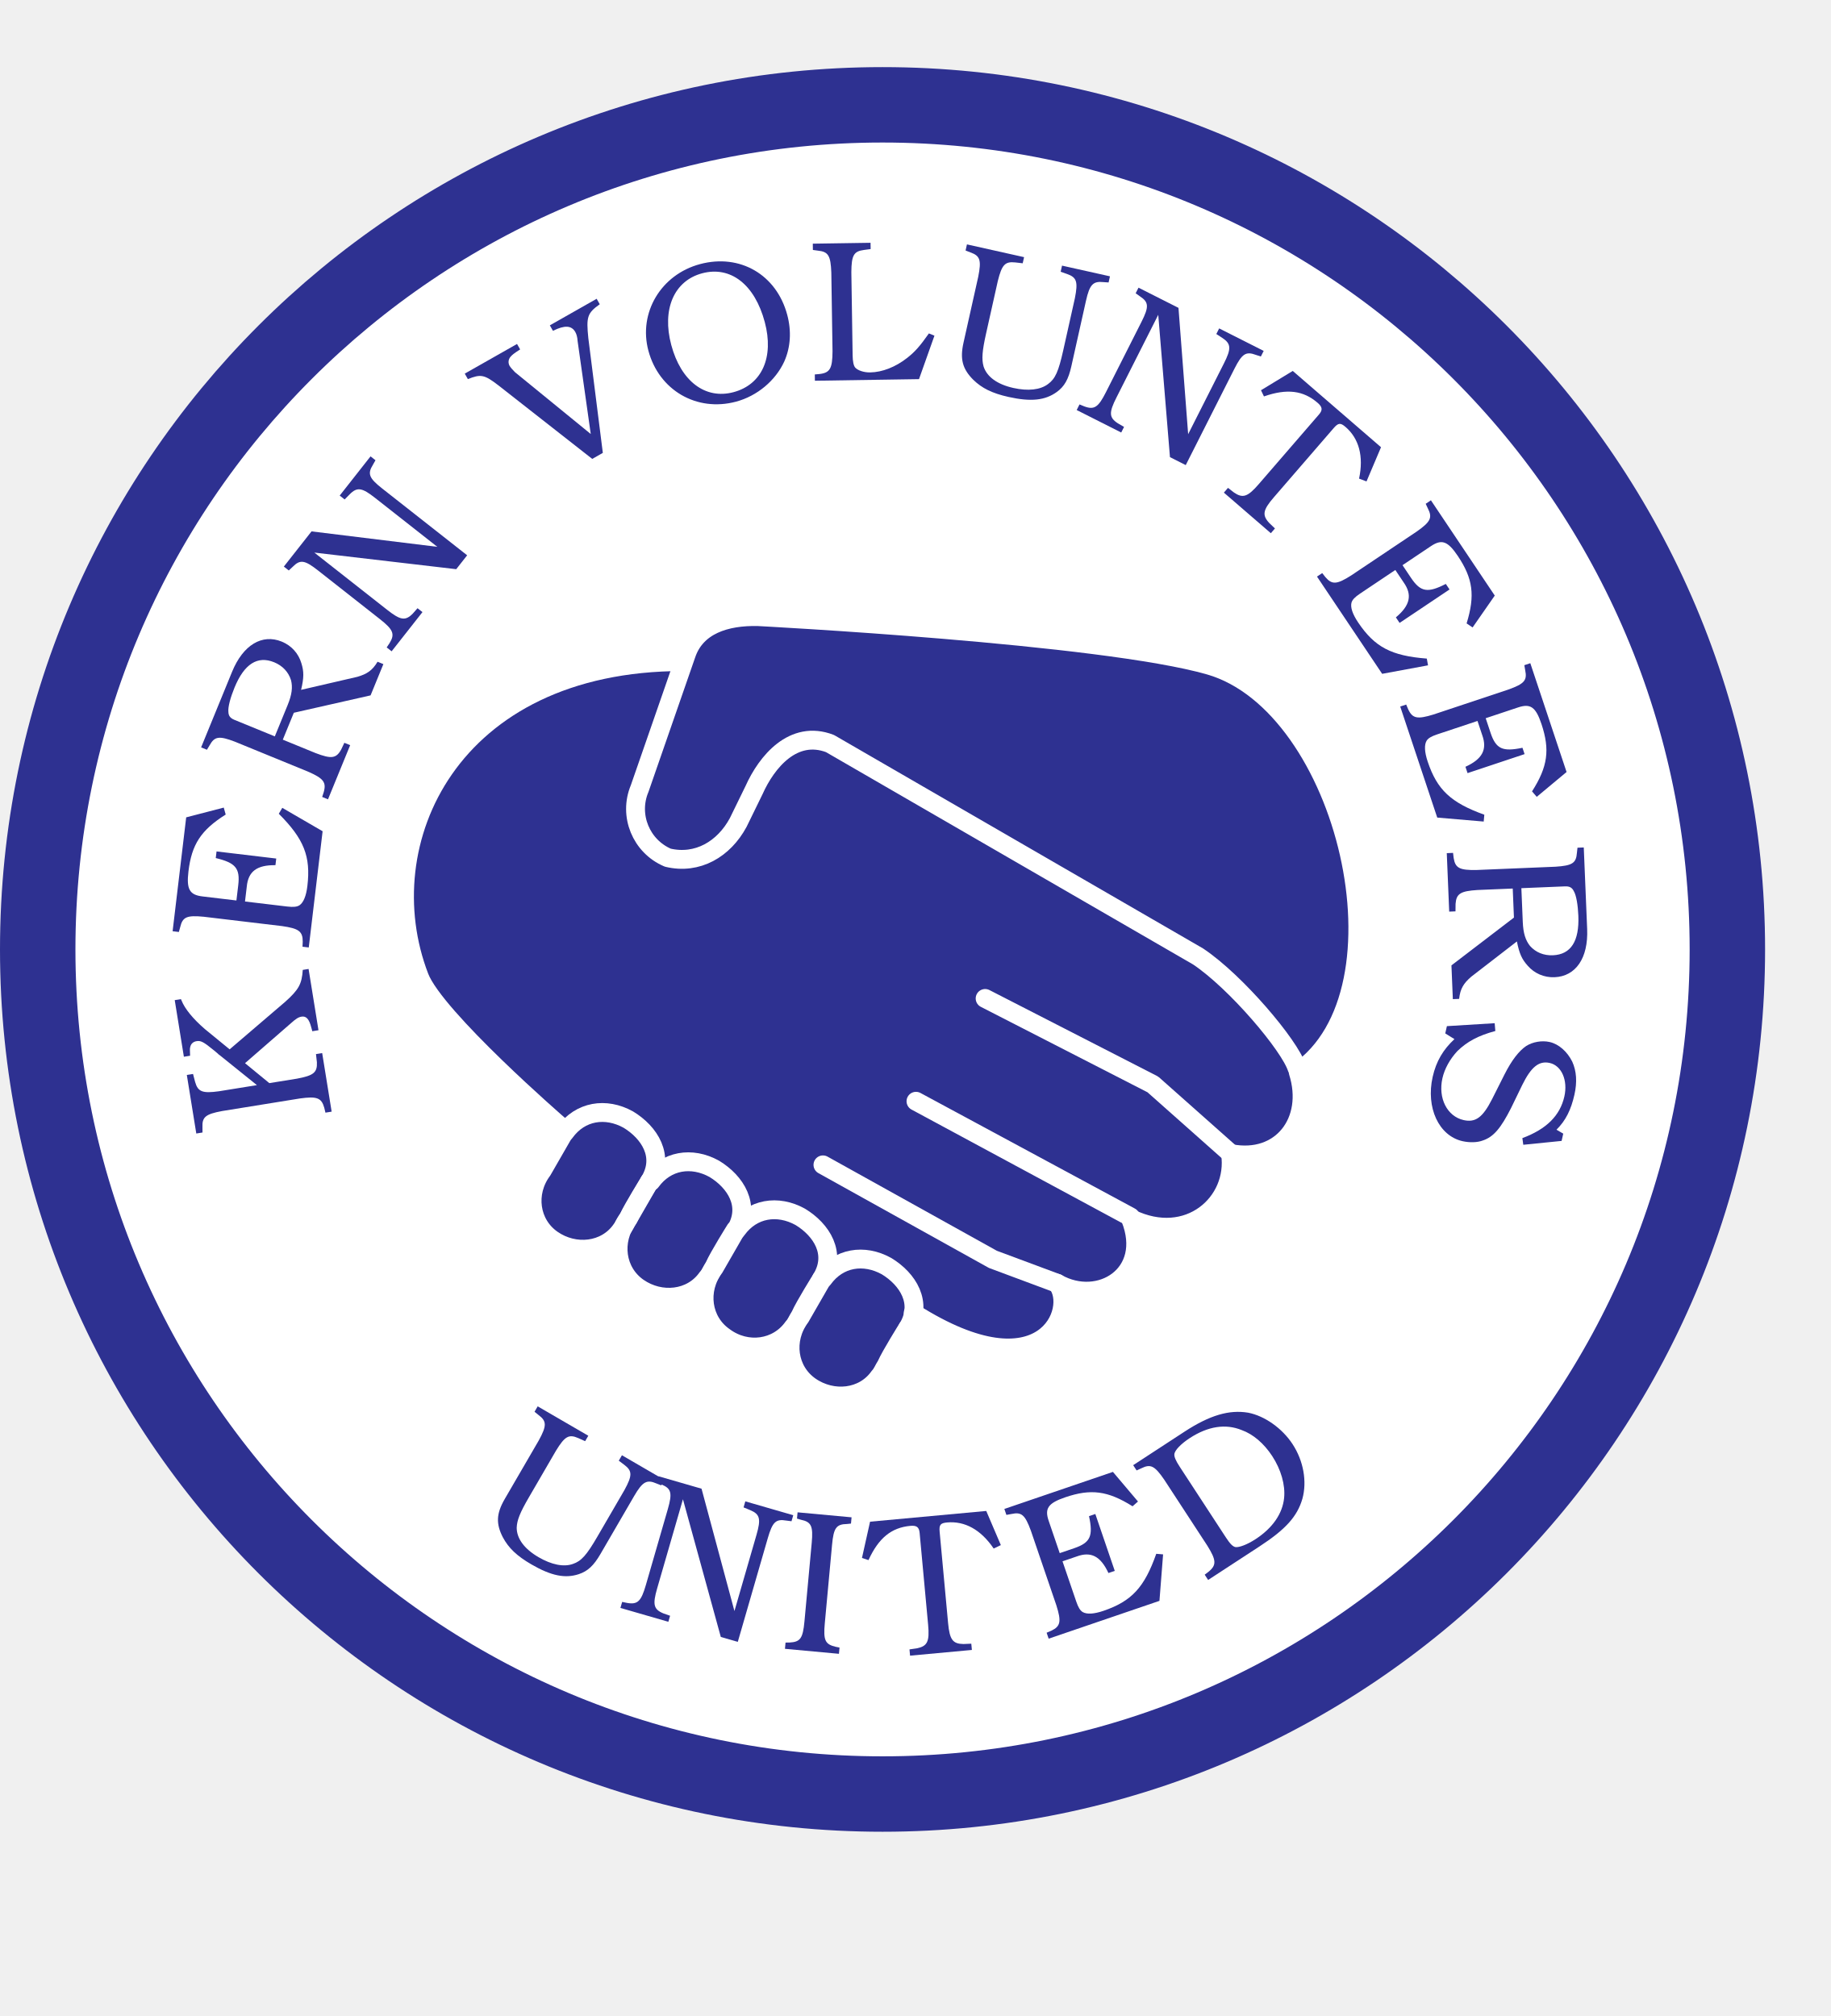
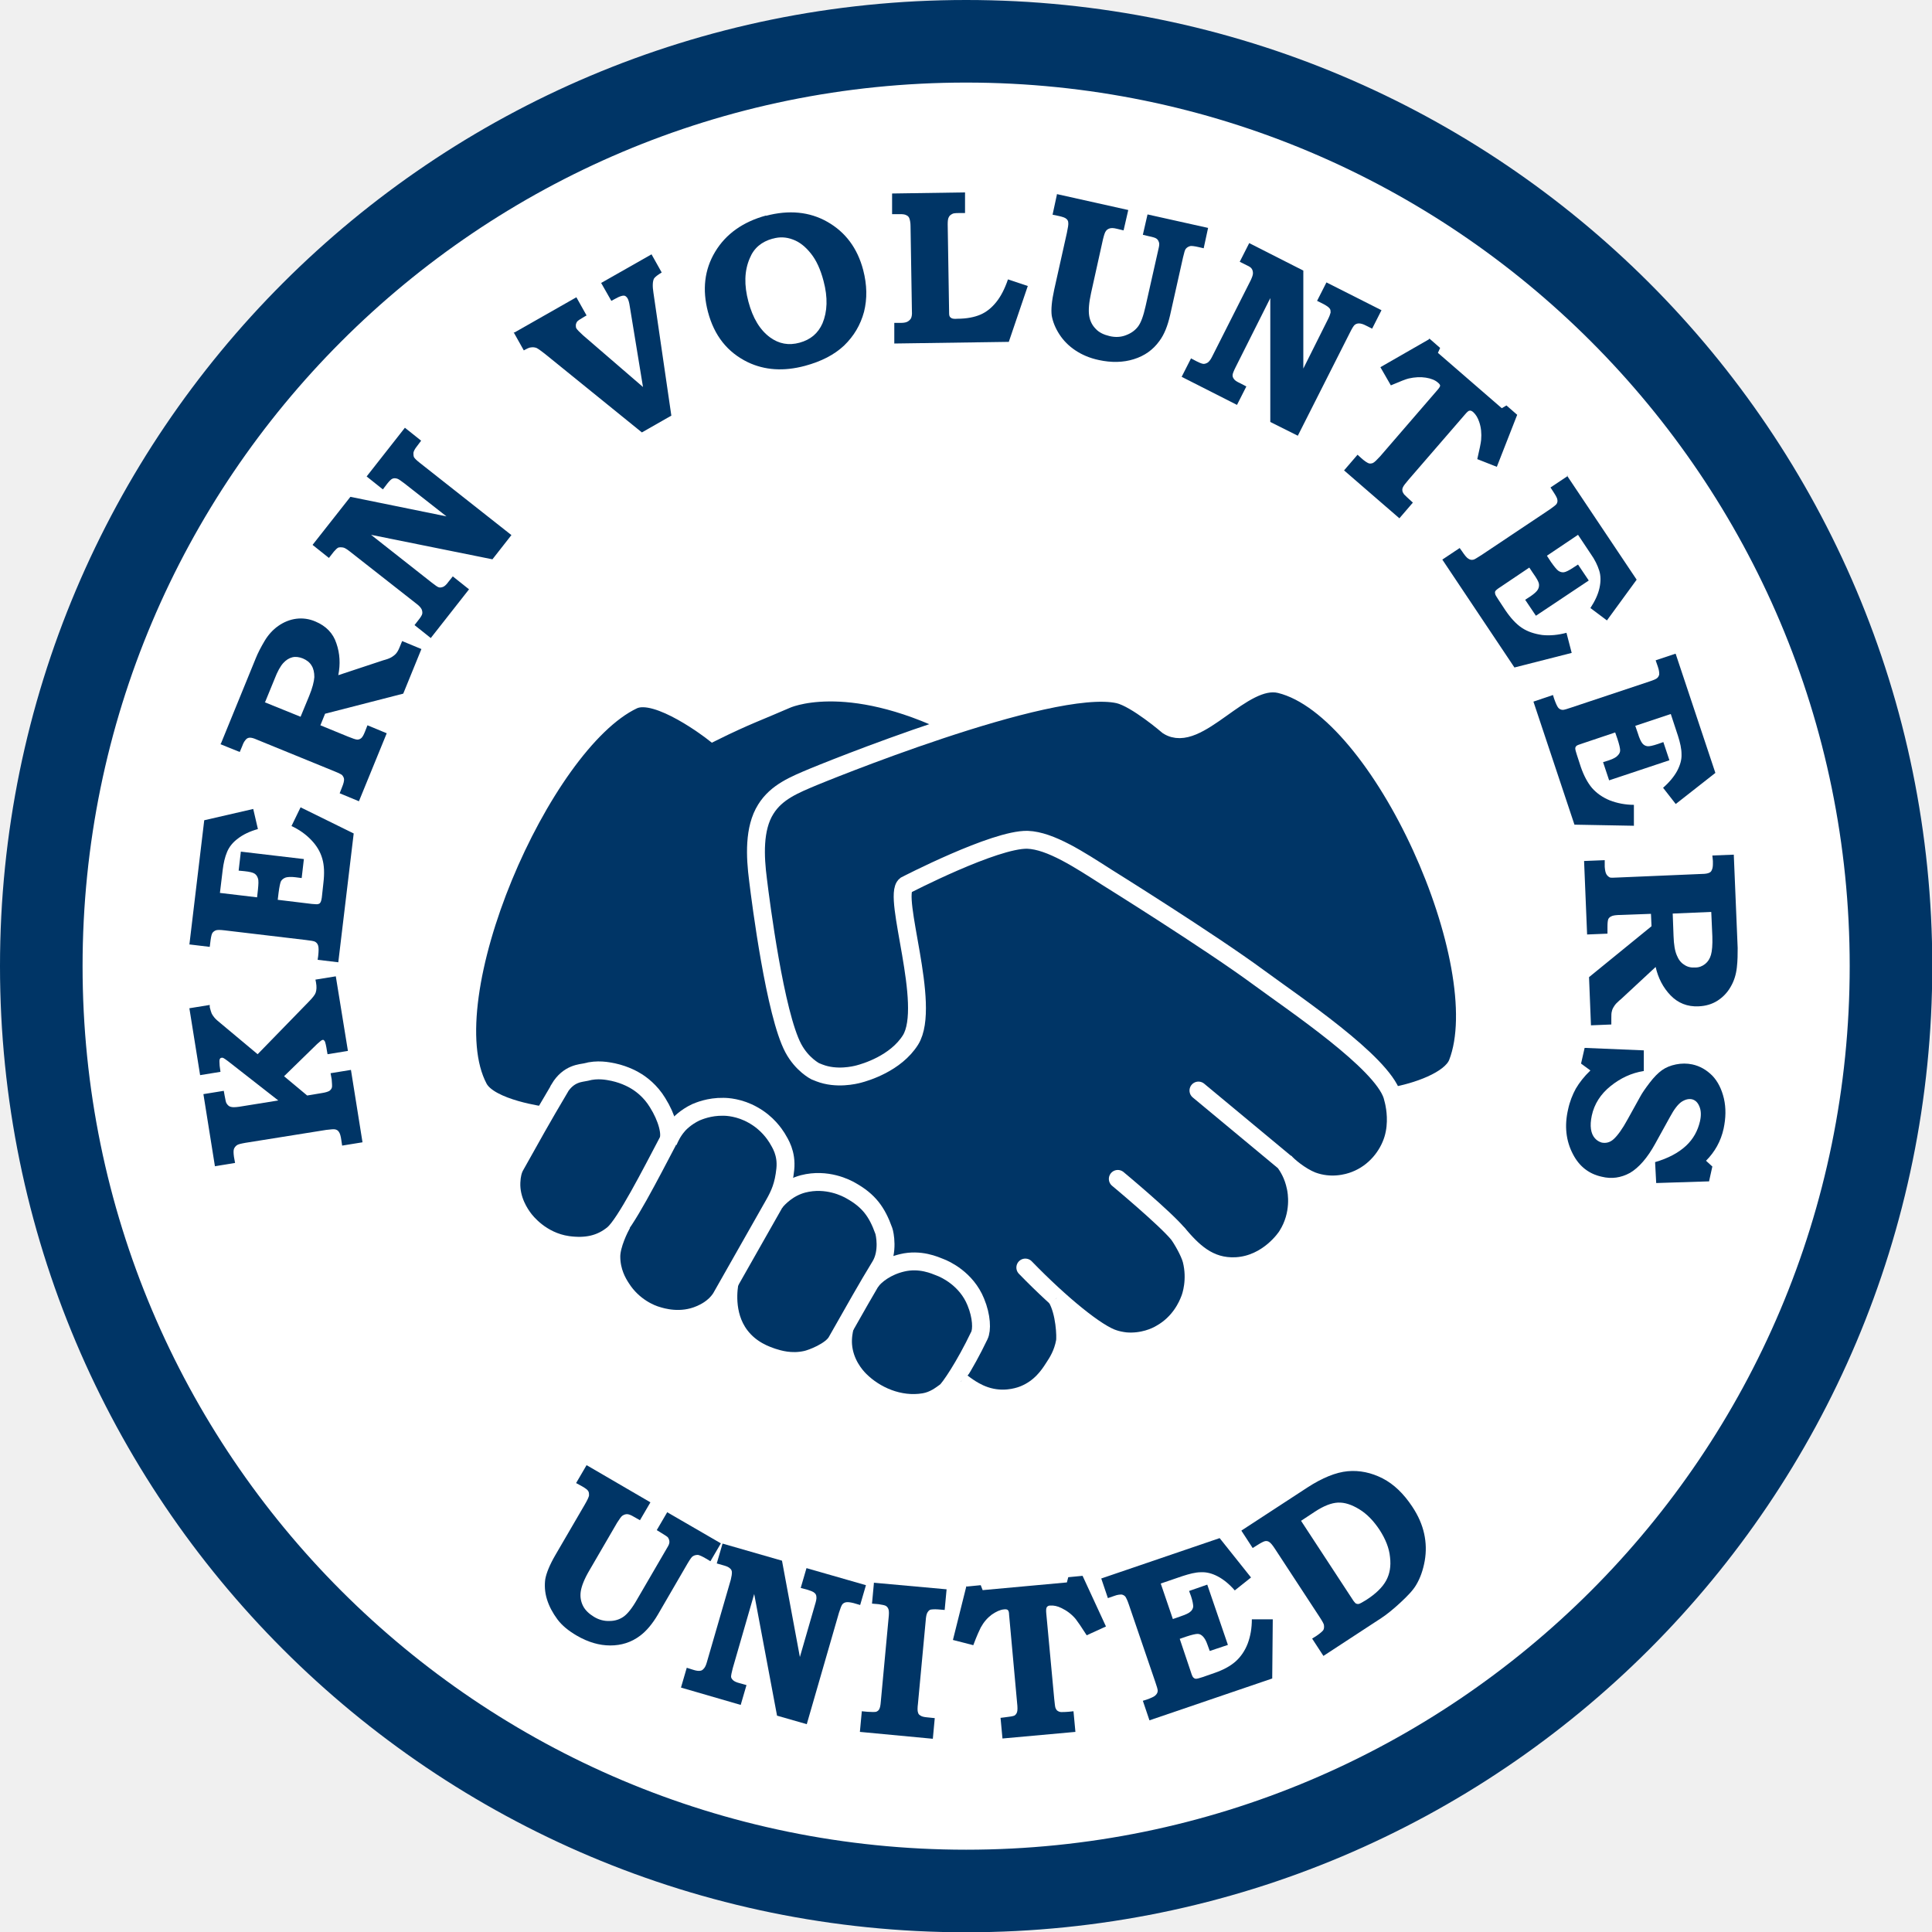
- <svg xmlns="http://www.w3.org/2000/svg" id="a" viewBox="0 0 72.82 80.2">
+ <svg xmlns="http://www.w3.org/2000/svg" id="a" viewBox="0 0 70.19 70.19">
  <defs>
-     <style>.b{fill:#fff;}.c,.d{fill:#2e3191;}.d{font-family:BookmanOldStyle-Bold, Bookman Old Style;font-size:8px;}.e,.f,.g{fill:none;}.f{stroke:#fff;stroke-linecap:round;stroke-linejoin:round;stroke-width:.75px;}.g{stroke:#2e3191;stroke-miterlimit:10;stroke-width:3px;}</style>
+     <style>.b{fill:#fff;}.c,.d,.e{fill:#003566;}.d,.e{stroke:#fff;stroke-width:.65px;}.d,.e,.f{stroke-miterlimit:10;}.e{stroke-linecap:round;}.g,.f{fill:none;}.f{stroke:#003566;stroke-width:3px;}</style>
  </defs>
-   <circle class="b" cx="35.1" cy="37.77" r="33.34" />
-   <circle class="e" cx="35.1" cy="37.87" r="20.2" />
-   <text class="d" transform="translate(18.47 60.56) rotate(30.15)">
-     <tspan x="0" y="0">U</tspan>
-   </text>
-   <text class="d" transform="translate(24.48 63.91) rotate(16.13)">
-     <tspan x="0" y="0">N</tspan>
-   </text>
-   <text class="d" transform="translate(30.97 65.57) rotate(5.28)">
-     <tspan x="0" y="0">I</tspan>
-   </text>
-   <text class="d" transform="translate(34.95 65.98) rotate(-5.28)">
-     <tspan x="0" y="0">T</tspan>
-   </text>
-   <text class="d" transform="translate(41.47 65.27) rotate(-18.85)">
-     <tspan x="0" y="0">E</tspan>
-   </text>
-   <text class="d" transform="translate(47.84 62.99) rotate(-33.14)">
-     <tspan x="0" y="0">D</tspan>
-   </text>
-   <text class="d" transform="translate(13.23 44.47) rotate(-99.18)">
-     <tspan x="0" y="0">K</tspan>
-   </text>
-   <text class="d" transform="translate(12.25 37.94) rotate(-83.2)">
-     <tspan x="0" y="0">E</tspan>
-   </text>
-   <text class="d" transform="translate(12.95 32.03) rotate(-67.73)">
-     <tspan x="0" y="0">R</tspan>
-   </text>
-   <text class="d" transform="translate(15.45 26.07) rotate(-51.82)">
-     <tspan x="0" y="0">N</tspan>
-   </text>
-   <text class="d" transform="translate(19.51 21.24) rotate(-39.81)">
-     <tspan x="0" y="0"> </tspan>
-   </text>
-   <text class="d" transform="translate(21.38 19.49) rotate(-29.58)">
-     <tspan x="0" y="0">V</tspan>
-   </text>
-   <text class="d" transform="translate(26.15 16.7) rotate(-14.96)">
-     <tspan x="0" y="0">O</tspan>
-   </text>
-   <text class="d" transform="translate(32.16 15.15) rotate(-.88)">
-     <tspan x="0" y="0">L</tspan>
-   </text>
-   <text class="d" transform="translate(37.07 15) rotate(12.59)">
-     <tspan x="0" y="0">U</tspan>
-   </text>
-   <text class="d" transform="translate(42.64 16.22) rotate(26.8)">
-     <tspan x="0" y="0">N</tspan>
-   </text>
-   <text class="d" transform="translate(47.73 18.78) rotate(40.84)">
-     <tspan x="0" y="0">T</tspan>
-   </text>
-   <text class="d" transform="translate(52.24 22.73) rotate(56.18)">
-     <tspan x="0" y="0">E</tspan>
-   </text>
-   <text class="d" transform="translate(55.61 27.87) rotate(71.57)">
-     <tspan x="0" y="0">E</tspan>
-   </text>
-   <text class="d" transform="translate(57.53 33.69) rotate(87.62)">
-     <tspan x="0" y="0">R</tspan>
-   </text>
-   <text class="d" transform="translate(57.71 40.09) rotate(102.68)">
-     <tspan x="0" y="0">S</tspan>
-   </text>
+   <circle class="b" cx="34.1" cy="34.59" r="33.34" />
+   <circle class="g" cx="35.1" cy="35.2" r="20.2" />
  <g>
-     <polygon class="c" points="26.76 26.4 24.23 26.59 21.4 27.53 19.36 28.7 17.63 30.51 16.42 32.59 16.12 35.53 16.42 38.29 18.12 40.96 23.59 46.13 37.17 52.74 39.74 53.72 41.81 53.15 42.27 51.23 43.89 51.34 45.1 50.17 45.21 48.62 46.8 48.7 48.04 48.1 49.02 46.17 49.29 45.95 51.32 45.19 51.74 43.19 51.51 33.49 26.76 26.4" />
-     <polyline class="c" points="24.12 44.32 25.45 44.76 25.98 46.07 26.31 46.5 27.49 46.27 29.02 46.85 29.63 48.46 31.31 48.16 32.39 48.86 33.07 50.22 34.58 50.07 36.14 51.18 36.39 52.41 34.68 55.2 33.25 55.58 32.04 55.03 31.26 53.29 30.28 53.54 28.55 53.22 27.92 51.2 26.89 51.66 25.58 51.43 24.57 50.32 24.5 49.24 23.34 49.79 22.06 49.47 21.1 48.26 21.15 47.08 22.81 44.56" />
-     <polygon class="c" points="53.68 34.05 52.44 30.4 50.28 27.61 48.11 26.47 40.9 25.39 30.83 24.46 28.87 24.61 27.59 25.34 25.7 30.5 25.2 32.08 25.95 33.67 27.04 34.17 28.34 33.8 29.27 33.09 29.85 31.86 31.19 29.75 32.37 29.32 37.65 32.13 43.31 35.48 47.99 38.12 50.43 40.64 51.71 42.65 52.29 42.1 52.95 41.42 53.63 39.38 54.1 37.09 53.68 34.05" />
-     <g>
-       <path class="f" d="M22.24,44.77s-4.94-4.28-5.56-5.9c-2.06-5.35,1.2-12.55,10.48-12.55" />
-       <line class="f" x1="36.43" y1="43.81" x2="44.96" y2="48.41" />
-       <polyline class="f" points="32.73 46.34 39.49 50.1 42.04 51.05" />
-       <polyline class="f" points="48.88 45.83 45.85 43.14 39.18 39.72" />
-       <path class="f" d="M36.32,52.23c5.22,3.31,6.56-.17,5.72-1.18,1.68,.95,3.81-.34,2.92-2.58,2.3,1.12,4.26-.62,3.98-2.58,2.02,.39,3.31-1.29,2.69-3.25,4.65-3.2,1.93-14.6-3.52-16.17-4.27-1.23-17.96-1.94-17.96-1.94-1.28-.03-2.47,.34-2.86,1.51l-1.85,5.33c-.45,1.07,.06,2.3,1.12,2.75,1.18,.28,2.23-.34,2.8-1.4l.63-1.29c.5-1.12,1.56-2.41,3.02-1.85l14.64,8.47c1.51,1.01,3.64,3.53,3.93,4.43" />
-       <g>
-         <path class="f" d="M32.67,50.94l-.84,1.46c-.67,.9-.5,2.13,.39,2.75s2.13,.5,2.75-.39c.11-.11,.17-.28,.28-.45,.17-.39,.84-1.46,.84-1.46" />
-         <path class="f" d="M36.1,52.84c.62-1.01,0-1.96-.84-2.47-.9-.5-1.91-.34-2.52,.5" />
-         <path class="f" d="M29.25,48.97l-.84,1.46c-.67,.9-.5,2.13,.39,2.75,.9,.67,2.13,.5,2.75-.39,.11-.11,.17-.28,.28-.45,.17-.39,.84-1.46,.84-1.46" />
-         <path class="f" d="M32.67,50.88c.62-1.01,0-1.96-.84-2.47-.9-.5-1.91-.34-2.52,.5" />
-         <path class="f" d="M25.83,47.01l-.84,1.46c-.67,.9-.5,2.13,.39,2.75s2.13,.5,2.75-.39c.11-.11,.17-.28,.28-.45,.17-.39,.84-1.46,.84-1.46" />
-         <path class="f" d="M29.25,48.97c.62-1.01,0-1.96-.84-2.47-.9-.5-1.91-.34-2.52,.5" />
-         <path class="f" d="M22.41,45.1l-.84,1.46c-.67,.9-.5,2.13,.39,2.75s2.13,.5,2.75-.39c.11-.11,.17-.28,.28-.45,.17-.39,.84-1.46,.84-1.46" />
-         <path class="f" d="M25.83,47.01c.62-1.01,0-1.96-.84-2.47-.9-.5-1.91-.34-2.52,.5" />
-       </g>
-     </g>
+     <path class="c" d="M21.33,53.24l2.3,1.34-.38,.65-.23-.13c-.1-.06-.18-.09-.24-.09-.06,0-.11,.02-.16,.05-.05,.03-.11,.12-.2,.26l-1,1.72c-.19,.32-.29,.58-.32,.77-.03,.19,0,.37,.08,.53,.08,.16,.22,.29,.4,.4s.38,.16,.57,.15c.2,0,.37-.06,.51-.16,.14-.1,.31-.31,.49-.63l1.1-1.89c.05-.08,.07-.14,.07-.19,0-.06-.02-.11-.05-.16-.02-.03-.1-.08-.23-.16l-.18-.11,.38-.65,1.95,1.13-.38,.65-.15-.09c-.15-.09-.25-.13-.3-.14-.07,0-.13,.01-.19,.05-.04,.02-.1,.11-.19,.26l-1.08,1.86c-.2,.34-.42,.6-.65,.77-.32,.24-.68,.35-1.08,.35s-.81-.12-1.22-.36c-.29-.17-.53-.36-.7-.59s-.3-.47-.38-.73-.09-.51-.06-.73c.04-.22,.16-.52,.37-.88l1.06-1.82c.1-.17,.15-.28,.16-.34,0-.06,0-.11-.03-.16-.03-.05-.1-.1-.22-.17l-.22-.12,.38-.65Z" />
+     <path class="c" d="M26.29,56.09l2.12,.61,.65,3.5,.54-1.87c.05-.16,.07-.26,.06-.31,0-.07-.03-.12-.07-.15-.04-.04-.12-.07-.24-.11l-.26-.07,.21-.72,2.16,.62-.21,.72-.24-.07c-.12-.03-.21-.04-.27-.03-.06,.01-.11,.04-.14,.08-.03,.04-.07,.14-.12,.3l-1.17,4.05-1.08-.31-.83-4.42-.78,2.7c-.04,.15-.06,.26-.06,.3,0,.05,.03,.09,.07,.13,.04,.04,.12,.08,.24,.11l.25,.07-.21,.72-2.17-.63,.21-.72,.22,.07c.12,.04,.21,.05,.26,.04,.05,0,.1-.03,.14-.08,.04-.04,.08-.12,.11-.23l.87-3c.03-.12,.04-.2,.04-.27,0-.06-.03-.11-.07-.14-.04-.04-.1-.07-.2-.1l-.28-.08,.21-.72Z" />
+     <path class="c" d="M31.74,57.5l2.65,.24-.07,.75-.24-.02c-.14-.01-.23,0-.28,.01-.05,.02-.08,.06-.11,.11s-.05,.15-.06,.3l-.28,3c-.02,.16-.02,.27,0,.32,.01,.05,.04,.09,.08,.11,.05,.04,.13,.06,.24,.07l.29,.03-.07,.75-2.65-.25,.07-.75,.21,.02c.15,.01,.26,.01,.31,0,.05-.02,.09-.05,.11-.09,.03-.05,.05-.14,.06-.28l.28-3.01c.02-.17,.02-.28,0-.34s-.05-.1-.1-.13c-.04-.02-.12-.04-.26-.06l-.24-.02,.07-.75Z" />
+     <path class="c" d="M35.12,57.64l.51-.05,.07,.18,3.06-.28,.05-.19,.52-.05,.85,1.84-.7,.32c-.19-.3-.33-.5-.4-.59-.15-.18-.33-.31-.52-.4-.14-.07-.28-.1-.41-.09-.06,0-.1,.03-.12,.06-.02,.03-.03,.1-.02,.21l.29,3.12c.02,.18,.03,.3,.05,.34,.02,.04,.04,.08,.08,.1,.03,.02,.08,.04,.13,.04,.05,0,.2,0,.44-.03l.07,.75-2.65,.24-.07-.75,.16-.02c.18-.02,.29-.04,.34-.06,.05-.03,.08-.07,.1-.13,.02-.06,.02-.18,0-.35l-.29-3.19c0-.09-.02-.15-.05-.17-.02-.02-.07-.03-.14-.02-.13,.01-.28,.08-.44,.19-.16,.12-.29,.27-.4,.47-.04,.08-.14,.29-.27,.64l-.74-.19,.49-1.96Z" />
+     <path class="c" d="M40,57.35l4.31-1.47,1.14,1.43-.59,.47c-.2-.23-.41-.4-.62-.51s-.41-.16-.61-.15c-.2,0-.42,.06-.67,.14l-.79,.27,.44,1.29,.26-.09c.2-.07,.32-.12,.38-.18,.06-.05,.09-.11,.1-.18,0-.07-.02-.2-.08-.38l-.07-.19,.66-.23,.75,2.19-.66,.22-.08-.22c-.05-.15-.11-.25-.17-.31-.06-.06-.12-.09-.19-.09-.07,0-.21,.03-.42,.1l-.23,.08,.4,1.19c.04,.13,.07,.2,.1,.22,.02,.02,.05,.04,.09,.04,.04,0,.12-.02,.24-.06l.43-.15c.32-.11,.58-.25,.77-.42,.19-.17,.34-.39,.44-.65,.1-.27,.15-.56,.15-.88h.76l-.02,2.15-4.46,1.52-.24-.71,.13-.04c.17-.06,.28-.11,.33-.16s.08-.1,.08-.17c0-.04-.03-.15-.09-.32l-.96-2.81c-.05-.15-.1-.25-.13-.29-.04-.04-.08-.06-.13-.07-.05,0-.14,0-.27,.05l-.23,.08-.24-.71Z" />
+     <path class="c" d="M45.11,55.6l2.39-1.56c.54-.35,1.03-.55,1.46-.59,.43-.04,.86,.05,1.27,.26,.41,.21,.77,.56,1.08,1.03,.22,.33,.36,.66,.43,.98,.07,.32,.08,.65,.02,.99-.06,.33-.16,.62-.31,.87-.11,.19-.31,.4-.58,.65s-.5,.43-.68,.55l-2.11,1.38-.41-.63,.16-.1c.13-.09,.21-.16,.24-.2s.04-.11,.03-.18c0-.05-.06-.15-.15-.29l-1.63-2.49c-.09-.14-.16-.22-.21-.25-.04-.03-.1-.04-.15-.03s-.15,.06-.29,.15l-.16,.1-.41-.63Zm2.15-.36l1.86,2.84c.06,.1,.11,.15,.13,.17,.04,.02,.08,.03,.12,.02s.13-.06,.26-.14c.36-.23,.6-.47,.73-.71,.13-.24,.18-.52,.14-.85-.03-.32-.16-.65-.38-.99-.22-.33-.46-.58-.74-.75-.28-.17-.53-.25-.77-.24-.24,.01-.52,.12-.84,.33l-.5,.33Z" />
  </g>
-   <circle class="g" cx="35.1" cy="37.77" r="33.6" />
+   <g>
+     <path class="c" d="M7.81,42.38l-.42-2.63,.74-.12,.03,.17c.03,.17,.05,.27,.08,.3,.04,.06,.09,.1,.14,.11,.06,.02,.15,.02,.3,0l1.43-.23-1.83-1.43c-.08-.06-.14-.1-.16-.11-.03-.01-.05-.02-.07-.01-.04,0-.06,.03-.07,.06-.01,.03-.01,.11,0,.23l.03,.22-.74,.12-.39-2.43,.74-.12v.08c.03,.11,.05,.19,.07,.23,.02,.04,.05,.09,.1,.15s.13,.13,.23,.21l1.34,1.12,1.84-1.89c.16-.16,.25-.28,.27-.35,.03-.09,.04-.21,.01-.37l-.02-.1,.74-.12,.44,2.71-.74,.12-.02-.11c-.03-.2-.06-.32-.08-.36-.03-.04-.05-.06-.08-.05-.03,0-.1,.06-.2,.15l-1.2,1.17,.84,.7,.54-.09c.13-.02,.22-.05,.27-.08,.05-.04,.08-.08,.09-.13,.01-.05,0-.15-.01-.29l-.04-.22,.74-.12,.42,2.63-.74,.12-.03-.2c-.02-.15-.05-.25-.09-.3-.03-.05-.08-.08-.14-.09-.05-.01-.15,0-.32,.02l-2.94,.47c-.16,.03-.26,.05-.31,.09s-.08,.08-.1,.13c-.02,.05-.02,.15,0,.29l.04,.22-.74,.12Z" />
+     <path class="c" d="M6.88,34.32l.54-4.52,1.78-.41,.17,.73c-.29,.08-.54,.2-.72,.34-.19,.14-.32,.3-.4,.49-.08,.19-.13,.41-.16,.66l-.1,.83,1.35,.16,.03-.27c.02-.2,.03-.34,0-.42-.02-.07-.06-.13-.12-.17-.06-.04-.18-.07-.37-.09l-.21-.02,.08-.69,2.29,.27-.08,.69-.23-.03c-.16-.02-.28-.01-.35,.01-.08,.03-.13,.07-.17,.13-.03,.06-.06,.2-.09,.43l-.03,.25,1.24,.15c.13,.01,.21,.02,.24,0,.03,0,.06-.03,.08-.07,.02-.04,.04-.12,.05-.24l.05-.46c.04-.34,.03-.63-.04-.87-.07-.25-.2-.47-.4-.68-.2-.21-.44-.38-.72-.51l.33-.68,1.93,.95-.56,4.68-.75-.09,.02-.14c.02-.18,.02-.3,0-.37s-.06-.12-.12-.15c-.04-.02-.15-.04-.33-.06l-2.95-.35c-.16-.02-.27-.02-.32,0-.05,.02-.09,.05-.12,.09-.03,.04-.05,.13-.07,.27l-.03,.24-.75-.09Z" />
+     <path class="c" d="M8.02,27.03l1.27-3.11c.08-.2,.19-.41,.32-.63,.13-.22,.3-.41,.5-.55,.2-.14,.42-.23,.65-.26,.23-.03,.47,0,.7,.1,.38,.16,.64,.42,.76,.79,.13,.37,.15,.76,.07,1.16l1.63-.54,.07-.02c.11-.03,.2-.07,.26-.11s.11-.08,.15-.13c.04-.05,.08-.12,.12-.22l.09-.22,.7,.29-.66,1.62-2.84,.73-.17,.42,1,.41c.17,.07,.29,.11,.34,.11,.06,0,.1-.02,.14-.05s.09-.11,.14-.24l.09-.23,.7,.29-1.01,2.47-.7-.29,.09-.23c.05-.12,.07-.21,.07-.27,0-.06-.03-.11-.07-.16-.02-.02-.11-.07-.26-.13l-2.84-1.16c-.11-.05-.19-.07-.25-.07-.05,0-.1,.02-.13,.05-.05,.05-.09,.11-.12,.18l-.04,.1-.08,.19-.72-.29Zm1.59-1.52l1.31,.53,.31-.75c.12-.29,.18-.53,.19-.69,0-.17-.03-.31-.1-.42-.07-.12-.18-.2-.32-.26-.13-.05-.26-.07-.38-.04-.12,.03-.23,.1-.33,.21-.1,.11-.21,.3-.32,.59l-.34,.83Z" />
+     <path class="c" d="M11.36,19.79l1.37-1.74,3.49,.71-1.53-1.2c-.13-.1-.22-.16-.26-.17-.07-.02-.12-.02-.17,0-.05,.02-.11,.08-.19,.18l-.16,.21-.59-.47,1.39-1.77,.59,.47-.15,.2c-.08,.1-.12,.18-.13,.24,0,.06,0,.11,.02,.16,.03,.05,.1,.12,.23,.22l3.31,2.61-.69,.88-4.41-.89,2.21,1.74c.13,.1,.21,.16,.26,.17,.05,.01,.1,0,.15-.02,.05-.02,.12-.08,.19-.18l.16-.2,.59,.47-1.39,1.77-.59-.47,.14-.18c.08-.1,.13-.18,.14-.23,.01-.05,0-.11-.02-.16-.03-.06-.08-.12-.17-.19l-2.46-1.93c-.09-.07-.17-.12-.23-.13-.06-.01-.11-.01-.16,0-.05,.02-.1,.07-.17,.15l-.18,.23-.59-.47Z" />
+     <path class="c" d="M18.69,12.08l2.25-1.28,.37,.66-.07,.04c-.14,.08-.23,.14-.26,.17s-.05,.08-.06,.13c0,.05,0,.1,.02,.13,.03,.05,.11,.13,.24,.25l2.18,1.88-.48-2.93c-.02-.14-.05-.24-.08-.29-.04-.06-.08-.1-.14-.1-.06,0-.16,.03-.3,.11l-.15,.08-.37-.65,1.83-1.04,.37,.66c-.15,.09-.24,.16-.28,.22-.05,.1-.06,.27-.02,.52l.65,4.46-1.07,.61-3.53-2.86c-.14-.11-.24-.18-.3-.21-.06-.02-.12-.03-.19-.02-.07,0-.16,.05-.27,.11l-.37-.66Z" />
+     <path class="c" d="M27.83,7.84c.83-.22,1.58-.15,2.23,.22,.65,.37,1.09,.95,1.3,1.75,.14,.54,.15,1.04,.03,1.52-.13,.48-.37,.88-.72,1.22-.36,.34-.83,.58-1.42,.74-.78,.21-1.47,.16-2.08-.13-.74-.36-1.22-.96-1.45-1.83-.21-.8-.13-1.53,.26-2.18,.39-.65,1.01-1.09,1.85-1.32Zm.24,.83c-.4,.11-.68,.34-.83,.71-.2,.46-.21,.98-.05,1.58,.16,.6,.42,1.03,.79,1.3,.32,.23,.67,.3,1.07,.19,.4-.11,.67-.34,.83-.7,.18-.43,.2-.94,.04-1.54-.11-.42-.26-.75-.46-1-.2-.25-.41-.42-.66-.51-.24-.09-.48-.1-.72-.03Z" />
+     <path class="c" d="M32.4,7.03l2.66-.04v.75h-.22c-.13,0-.21,.01-.24,.03-.06,.03-.11,.07-.13,.12-.03,.05-.04,.14-.04,.26l.05,3.11c0,.12,0,.2,.02,.23,.01,.03,.04,.05,.07,.07,.04,.02,.11,.03,.21,.02,.35,0,.63-.06,.84-.15,.21-.09,.4-.24,.57-.45,.17-.21,.31-.48,.43-.83l.72,.24-.69,2.03-4.16,.06v-.75h.25c.11,0,.19-.02,.24-.05s.09-.07,.12-.12c.02-.05,.04-.13,.03-.25l-.05-3.09c0-.13-.02-.22-.04-.28-.02-.06-.06-.1-.11-.12-.05-.03-.12-.04-.23-.04h-.29v-.75Z" />
+     <path class="c" d="M38.39,7.05l2.6,.58-.17,.74-.25-.06c-.12-.03-.2-.03-.26-.01-.06,.02-.1,.05-.13,.09-.04,.05-.07,.15-.11,.31l-.43,1.94c-.08,.36-.1,.64-.07,.83s.11,.35,.24,.48c.12,.13,.29,.21,.5,.26,.21,.05,.41,.04,.59-.03,.19-.07,.33-.17,.44-.31,.11-.14,.2-.39,.28-.75l.48-2.13c.02-.09,.02-.16,0-.2-.02-.06-.05-.1-.1-.13-.03-.02-.12-.05-.27-.08l-.21-.05,.17-.74,2.2,.49-.16,.74-.17-.04c-.17-.04-.28-.05-.32-.04-.07,.02-.12,.05-.16,.1-.03,.03-.06,.14-.1,.31l-.47,2.1c-.09,.39-.21,.7-.39,.94-.23,.32-.54,.54-.93,.66-.38,.12-.81,.13-1.27,.03-.33-.07-.61-.19-.85-.35-.24-.16-.43-.35-.58-.58-.15-.23-.24-.46-.28-.68-.03-.22,0-.54,.09-.95l.46-2.06c.04-.19,.06-.31,.05-.37,0-.06-.03-.11-.07-.14-.04-.04-.13-.07-.26-.1l-.24-.05,.16-.74Z" />
+     <path class="c" d="M45.38,8.83l1.97,1v3.56l.87-1.74c.08-.15,.11-.25,.12-.29,0-.07,0-.12-.04-.16-.03-.04-.1-.09-.21-.15l-.24-.12,.34-.67,2,1.01-.34,.67-.22-.11c-.11-.06-.2-.08-.26-.08-.06,0-.11,.02-.15,.05s-.1,.13-.17,.27l-1.9,3.76-1-.5v-4.5l-1.26,2.51c-.07,.14-.11,.24-.11,.29,0,.05,.01,.09,.05,.14,.03,.05,.11,.1,.22,.15l.23,.12-.34,.67-2.01-1.02,.34-.67,.21,.11c.12,.06,.2,.09,.25,.09,.05,0,.1-.02,.15-.05,.05-.04,.1-.1,.15-.2l1.41-2.79c.05-.11,.08-.19,.08-.25,0-.06-.01-.11-.04-.16s-.09-.09-.18-.13l-.26-.13,.34-.67Z" />
+     <path class="c" d="M51.93,12.3l.39,.34-.08,.18,2.32,2.01,.17-.1,.39,.34-.74,1.89-.71-.28c.08-.35,.13-.58,.14-.7,.02-.23,0-.45-.07-.65-.05-.15-.12-.27-.22-.36-.05-.04-.09-.06-.13-.05-.04,0-.09,.05-.16,.13l-2.05,2.37c-.12,.14-.19,.23-.21,.28-.02,.04-.03,.09-.02,.13,0,.04,.03,.08,.06,.13,.04,.04,.14,.14,.32,.3l-.49,.57-2.01-1.74,.49-.57,.12,.11c.13,.12,.23,.18,.28,.2,.05,.02,.11,.01,.16-.01,.06-.03,.14-.11,.26-.24l2.09-2.42c.06-.07,.09-.12,.09-.15,0-.03-.03-.07-.08-.11-.1-.09-.25-.15-.44-.18-.19-.03-.4-.02-.62,.03-.09,.02-.3,.1-.65,.25l-.38-.66,1.76-1.01Z" />
+     <path class="c" d="M56.93,17.28l2.53,3.78-1.08,1.48-.6-.45c.17-.26,.28-.5,.33-.73s.05-.44-.01-.63c-.06-.19-.16-.4-.31-.61l-.46-.69-1.13,.76,.15,.23c.12,.17,.21,.28,.27,.32,.06,.04,.13,.06,.2,.05s.19-.07,.34-.17l.17-.11,.39,.58-1.92,1.28-.39-.58,.2-.13c.13-.09,.22-.17,.26-.24,.04-.07,.05-.14,.04-.21-.01-.07-.08-.2-.21-.38l-.14-.21-1.04,.7c-.11,.07-.17,.12-.19,.15-.02,.03-.02,.06-.01,.1,0,.04,.05,.11,.12,.22l.25,.38c.19,.28,.39,.5,.6,.64,.21,.14,.46,.22,.74,.26,.28,.03,.58,0,.88-.08l.19,.73-2.08,.53-2.62-3.92,.63-.42,.08,.11c.1,.15,.18,.25,.24,.28,.06,.04,.12,.05,.19,.03,.04-.01,.13-.07,.29-.17l2.47-1.65c.13-.09,.22-.16,.25-.2,.03-.05,.04-.1,.03-.15,0-.05-.05-.14-.12-.25l-.13-.2,.63-.42Z" />
+     <path class="c" d="M60.88,23.76l1.44,4.32-1.44,1.13-.46-.59c.23-.2,.4-.41,.51-.61,.11-.21,.17-.41,.16-.61,0-.2-.05-.42-.13-.67l-.26-.79-1.29,.43,.09,.26c.06,.2,.12,.32,.17,.38,.05,.06,.11,.09,.18,.1s.2-.02,.38-.08l.2-.07,.22,.66-2.19,.73-.22-.66,.22-.07c.15-.05,.26-.11,.31-.17,.06-.06,.09-.12,.09-.19,0-.07-.03-.21-.1-.42l-.08-.23-1.19,.4c-.13,.04-.2,.07-.22,.09-.02,.02-.04,.05-.04,.09,0,.04,.02,.12,.06,.24l.14,.43c.11,.32,.25,.58,.41,.77,.17,.19,.38,.34,.65,.45,.26,.1,.56,.16,.87,.16v.76l-2.16-.04-1.49-4.47,.71-.24,.04,.13c.06,.17,.11,.28,.15,.33s.1,.08,.17,.08c.04,0,.15-.03,.32-.09l2.82-.94c.15-.05,.25-.09,.29-.13,.04-.04,.06-.08,.07-.13,0-.05,0-.14-.05-.28l-.08-.23,.72-.24Z" />
+     <path class="c" d="M62.99,31.08l.14,3.36c0,.22,0,.45-.03,.71s-.1,.49-.23,.71c-.12,.21-.29,.38-.48,.5s-.42,.19-.68,.2c-.41,.02-.75-.12-1.02-.4-.27-.28-.45-.63-.54-1.03l-1.26,1.17-.06,.05c-.09,.08-.15,.14-.19,.21-.04,.06-.07,.12-.08,.18-.02,.06-.02,.14-.02,.25v.23l-.74,.03-.07-1.75,2.27-1.85-.02-.45-1.08,.04c-.19,0-.31,.02-.36,.05-.05,.02-.09,.06-.11,.1-.02,.05-.03,.14-.03,.28v.25l-.74,.03-.11-2.67,.75-.03v.24c.01,.13,.03,.22,.06,.27,.03,.05,.07,.09,.13,.12,.03,.01,.13,.01,.29,0l3.06-.13c.12,0,.21-.02,.25-.04,.05-.02,.08-.05,.1-.1,.03-.06,.04-.14,.04-.22v-.11l-.02-.2,.78-.03Zm-.81,2.05l-1.41,.06,.03,.81c.01,.32,.05,.55,.12,.71,.06,.15,.15,.27,.27,.34,.11,.08,.25,.11,.4,.1,.14,0,.26-.05,.36-.13,.1-.08,.17-.19,.21-.33,.04-.14,.06-.36,.05-.67l-.04-.9Z" />
+     <path class="c" d="M62.06,42.92l-1.89,.06-.04-.76c.48-.14,.85-.34,1.12-.59s.43-.55,.51-.89c.05-.22,.04-.4-.02-.54-.06-.15-.15-.23-.26-.26-.12-.03-.25,0-.39,.09-.13,.09-.27,.27-.42,.55l-.53,.96c-.29,.53-.6,.88-.92,1.07-.33,.18-.67,.23-1.03,.14-.46-.1-.81-.37-1.04-.81-.26-.49-.32-1.04-.18-1.64,.06-.28,.16-.53,.28-.75,.13-.22,.3-.44,.53-.66l-.34-.25,.13-.57,2.15,.09v.75c-.45,.07-.85,.26-1.21,.55-.36,.29-.59,.65-.68,1.07-.04,.19-.05,.35-.03,.49,.02,.14,.07,.25,.14,.33,.07,.08,.15,.13,.25,.16,.15,.03,.3,0,.44-.13,.14-.13,.31-.36,.5-.71l.46-.83c.07-.13,.18-.29,.34-.5,.16-.21,.31-.36,.45-.46,.14-.1,.31-.17,.51-.21,.2-.04,.4-.04,.59,0,.28,.06,.52,.2,.73,.41,.2,.21,.34,.49,.42,.83,.08,.35,.07,.71-.01,1.09-.1,.46-.32,.85-.64,1.17l.23,.21-.12,.54Z" />
+   </g>
+   <polygon class="c" points="36.02 26.66 50.98 39.97 48.93 41.93 37.8 48.01 34.85 50.37 20.18 38.28 36.02 26.66" />
+   <circle class="f" cx="35.1" cy="35.1" r="33.6" />
+   <g>
+     <path class="d" d="M31.63,46.57c.18-.25,.59-.56,1.14-.69,.66-.16,1.2,.09,1.38,.16,.19,.07,.96,.42,1.3,1.26,.22,.53,.23,1.02,.13,1.22-.54,1.13-1.09,1.93-1.22,2.03-.18,.13-.43,.33-.79,.39-.9,.15-1.78-.25-2.33-.8-.17-.17-.56-.62-.61-1.28-.02-.26,.03-.54,.07-.68" />
+     <path class="d" d="M28.16,43.68c.13-.16,.48-.53,1.02-.67,.86-.22,1.57,.15,1.74,.25,.64,.36,.94,.76,1.19,1.46,.03,.08,.18,.76-.13,1.27-.46,.75-.96,1.64-1.59,2.75-.2,.35-.91,.62-1.11,.66-.54,.12-.99-.02-1.21-.09-.23-.08-.78-.26-1.18-.79-.59-.78-.41-1.78-.38-1.94" />
+     <path class="d" d="M19.77,40.53s-1.98-.25-2.38-1.01c-1.73-3.26,2.28-12.5,5.61-14.08,.88-.42,2.9,1.16,2.9,1.16,1.19-.59,1.7-.76,2.66-1.18,0,0,2.13-1.01,6.09,.94" />
+     <path class="d" d="M22.6,44.46c-.09,.16-.39,.76-.39,1.19,0,.55,.23,.94,.36,1.14,.44,.7,1.11,.95,1.29,1,.19,.06,.87,.27,1.58-.04,.11-.05,.5-.21,.75-.6l1.94-3.42c.19-.34,.34-.66,.4-1.25s-.19-.95-.3-1.14c-.09-.14-.35-.54-.87-.83-.49-.28-.95-.3-1.08-.3-.52-.01-.9,.16-1,.2-.38,.18-.61,.43-.65,.48-.19,.22-.29,.44-.35,.58" />
+     <path class="d" d="M20.32,39.56c-.6,1.01-1.03,1.78-1.61,2.82-.07,.13-.12,.32-.13,.57-.03,.66,.33,1.16,.44,1.31,.08,.11,.63,.83,1.61,.97,.66,.09,1.19-.02,1.65-.4,.43-.36,1.37-2.2,1.98-3.36,.14-.26-.03-.87-.37-1.41-.26-.43-.6-.67-.76-.77-.08-.05-.39-.24-.85-.34-.2-.04-.57-.12-1,0-.16,.04-.62,.03-.96,.6Z" />
+     <path class="d" d="M50.57,39.83c.89-.15,2.13-.58,2.38-1.2,1.38-3.54-2.75-12.86-6.44-13.77-1.37-.34-3,2.21-4.08,1.51,0,0-1.15-.99-1.79-1.14-2.49-.56-11.08,2.99-11.08,2.99-.69,.29-1.35,.55-1.74,1.18-.44,.7-.39,1.72-.28,2.57,.1,.82,.62,4.87,1.28,6.11,.32,.6,.8,.84,.8,.84,.07,.03,.12,.05,.15,.06,.62,.24,1.28,.08,1.43,.04,.23-.06,1.34-.38,1.88-1.24,.78-1.26-.68-5.23-.18-5.62,0,0,3.24-1.68,4.43-1.65,.83,.03,1.88,.72,2.88,1.36,0,0,3.71,2.31,5.53,3.65,1.29,.95,4.45,3.06,4.84,4.28,.04,.14,.07,.28,.07,.28,.03,.15,.14,.72-.04,1.31-.18,.59-.65,1.21-1.38,1.49-.28,.11-.89,.27-1.56,.02-.43-.17-.88-.55-1.01-.71" />
+     <path class="e" d="M42.81,44.84c.5,.58,1.09,1.22,2.11,1.16,1.15-.07,1.8-1.04,1.84-1.11,.5-.79,.35-1.6,.31-1.77-.09-.43-.27-.72-.4-.9l-3.13-2.6" />
+     <path class="e" d="M37.25,46.05c1.31,1.35,2.62,2.41,3.22,2.59,.12,.04,.26,.07,.43,.09,.61,.05,1.09-.17,1.27-.28,.7-.39,.97-1.03,1.05-1.24,.05-.12,.25-.71,.07-1.43-.08-.31-.38-.81-.49-.95-.47-.57-2.19-2-2.19-2" />
+     <path class="d" d="M34.9,50.19c.09,.07,.22,.17,.38,.27,.13,.08,.4,.24,.75,.31,.58,.12,1.06-.06,1.18-.11,.58-.24,.88-.67,1.07-.97,.14-.21,.33-.51,.41-.95,.03-.18,0-1.06-.3-1.58" />
+   </g>
</svg>
